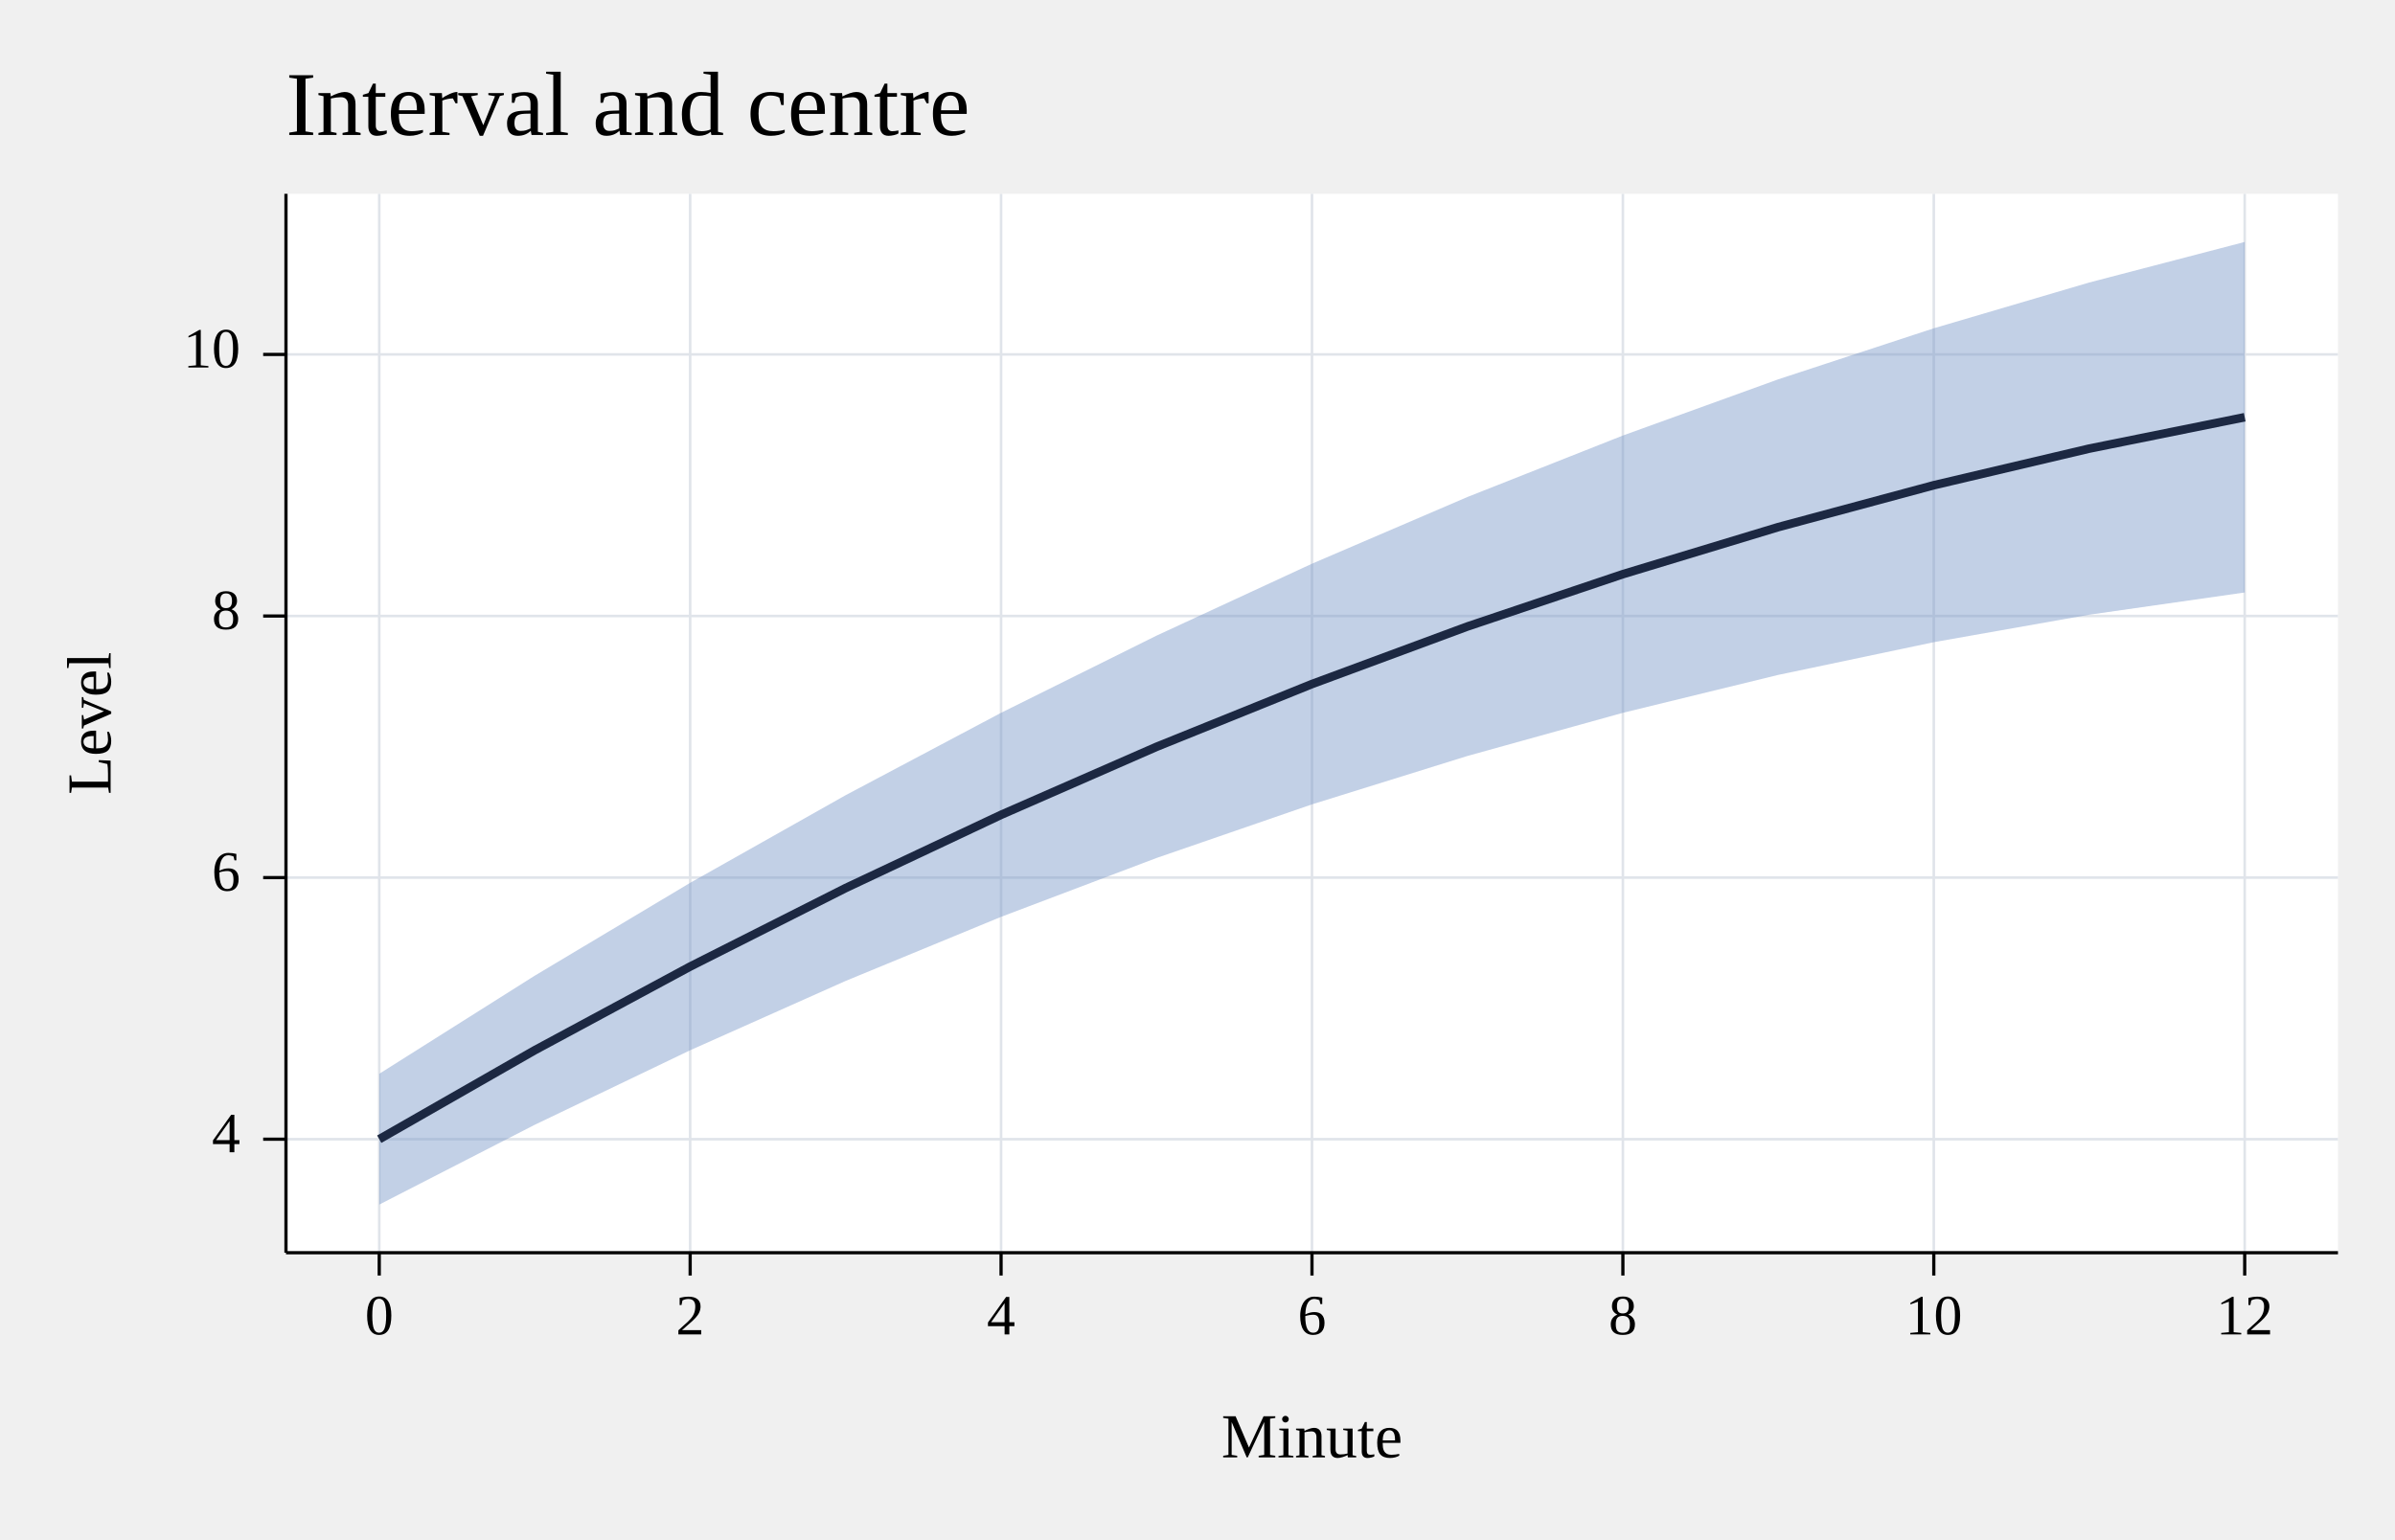
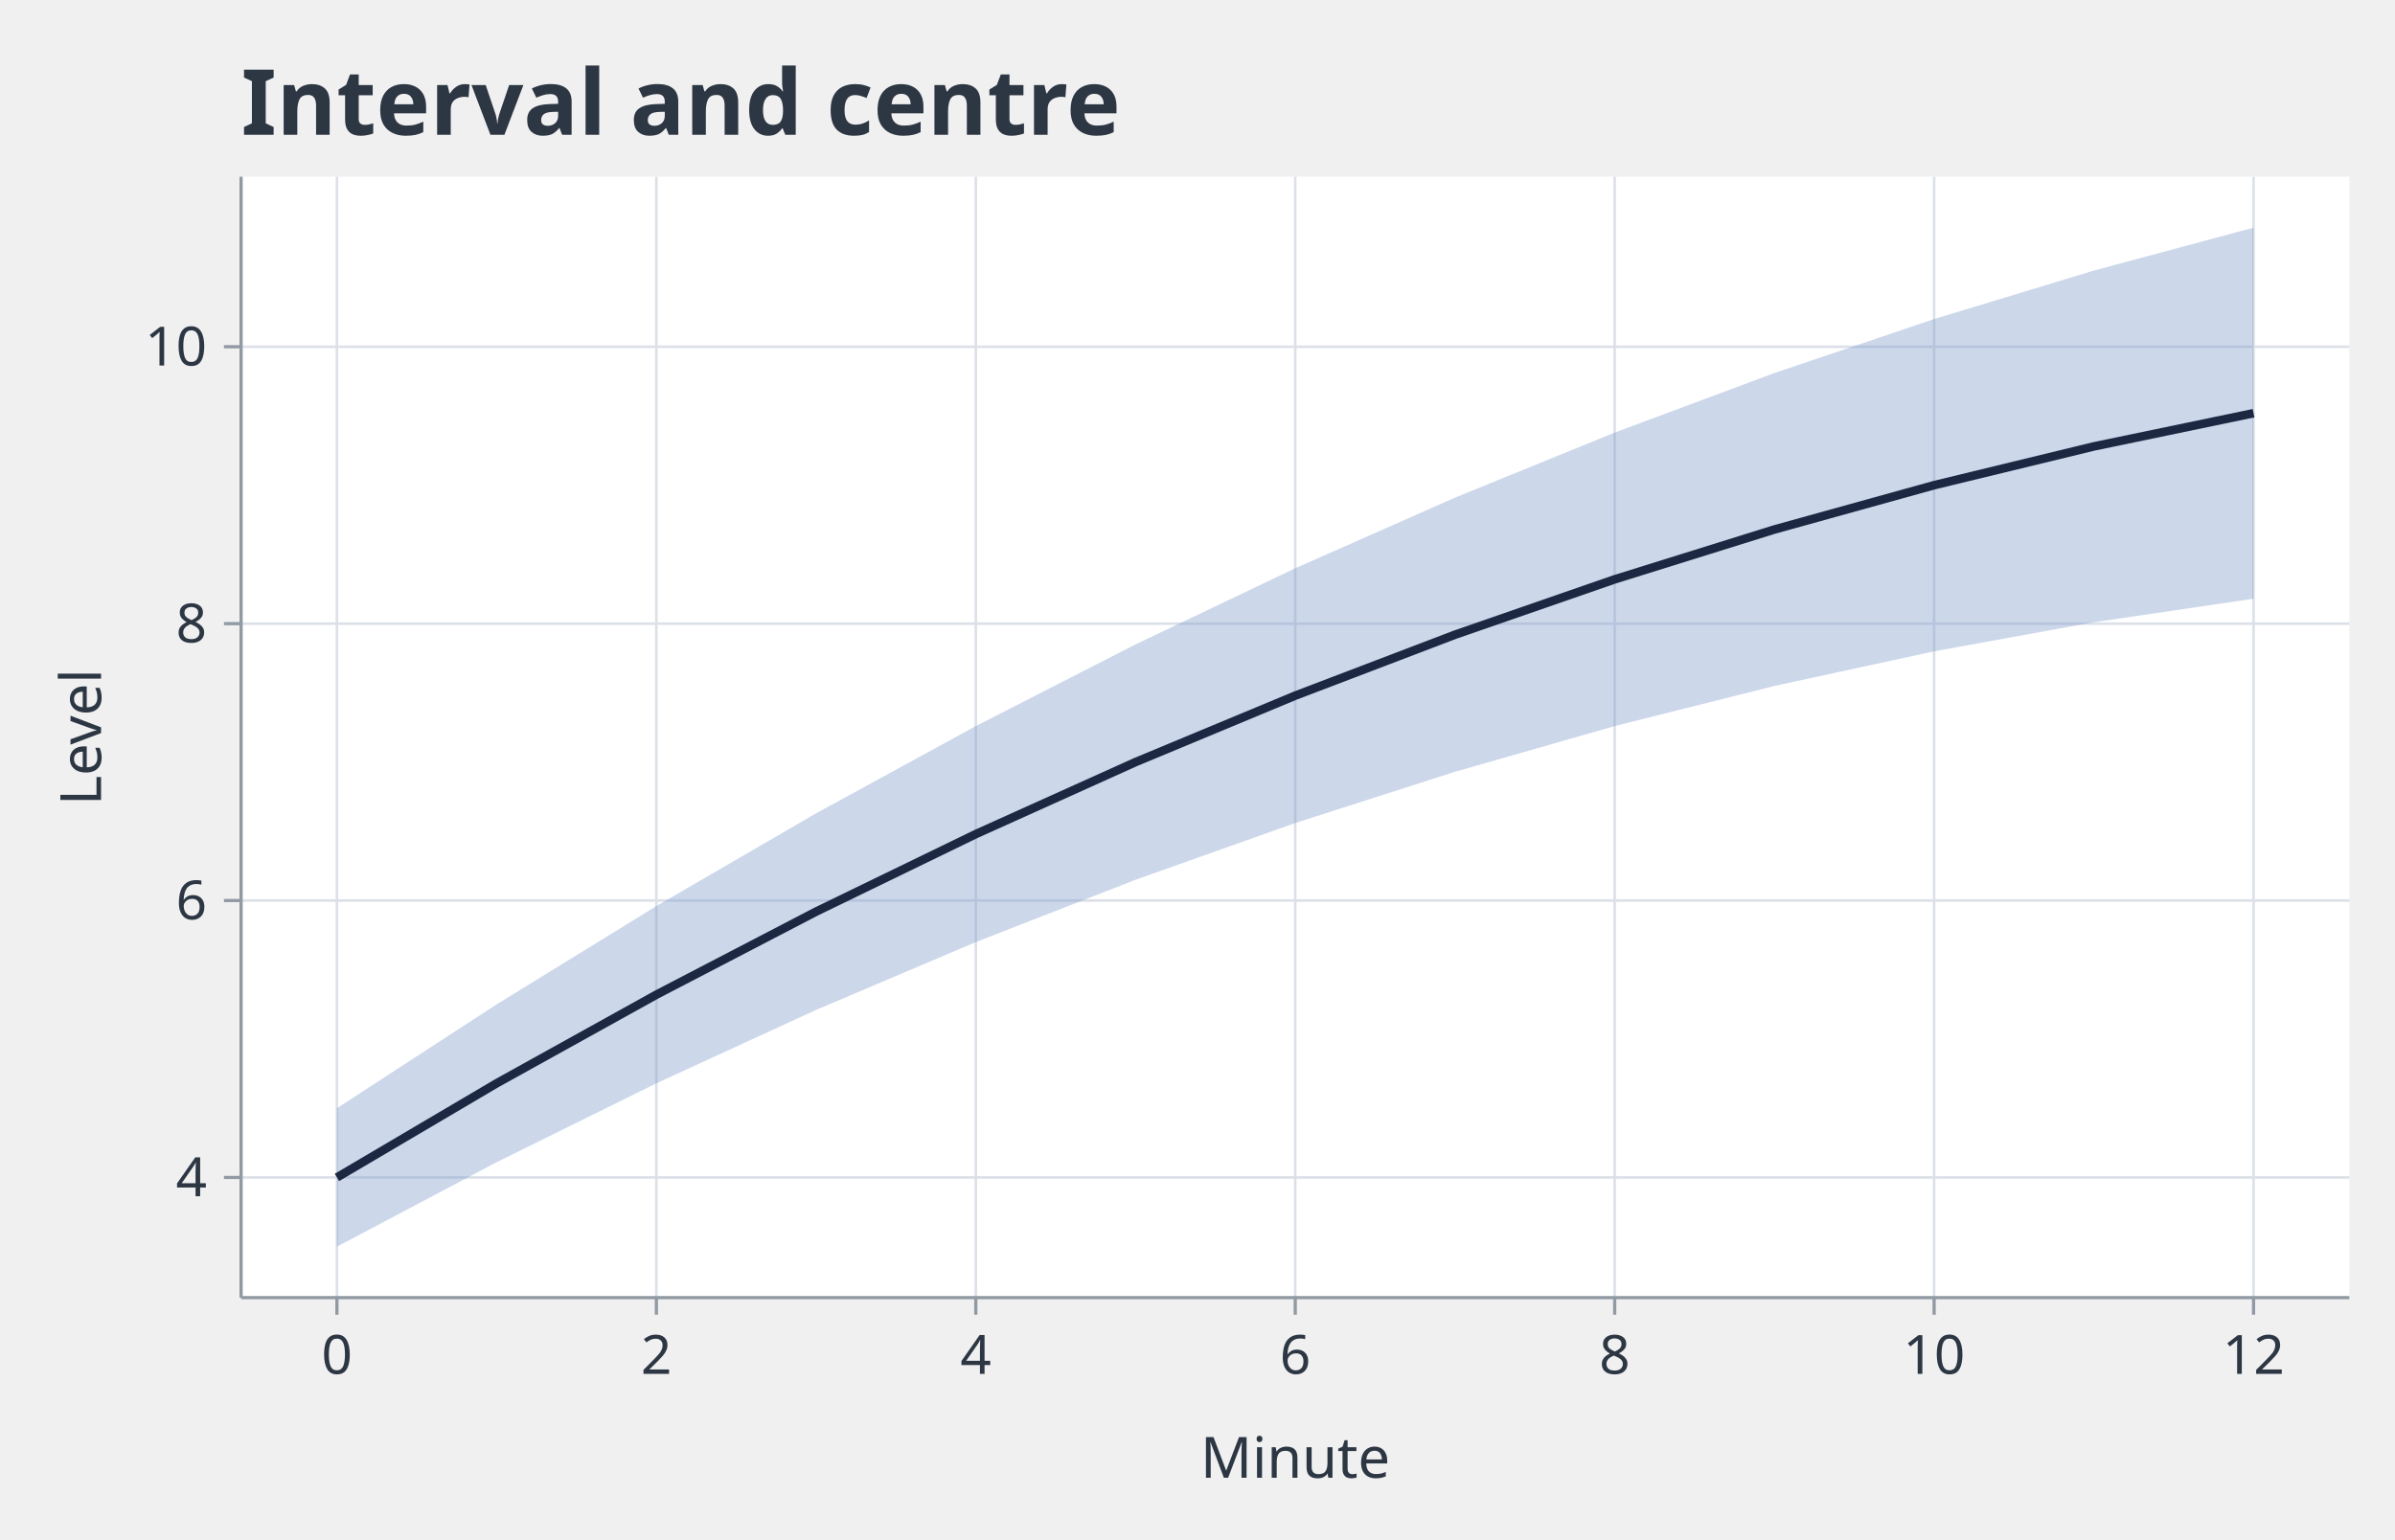
<svg xmlns="http://www.w3.org/2000/svg" width="560" height="360" viewBox="0 0 560 360" id="intaglio-plot" role="img" aria-labelledby="intaglio-plot-title" aria-describedby="intaglio-plot-description">
  <g data-name="plot-panel" clip-path="url(#clip-0)">
-     <rect data-name="plot-panel-background" stroke="none" fill="#ffffff" stroke-width="1" stroke-linecap="butt" stroke-linejoin="miter" x="66.867" y="45.333" width="479.8" height="247.667" />
-     <polyline data-name="plot-panel-grid-x" stroke="#e0e4ea" fill="none" stroke-width="0.6" stroke-linecap="butt" stroke-linejoin="miter" points="88.676,293 88.676,45.333" />
-     <polyline data-name="plot-panel-grid-x" stroke="#e0e4ea" fill="none" stroke-width="0.6" stroke-linecap="butt" stroke-linejoin="miter" points="161.373,293 161.373,45.333" />
-     <polyline data-name="plot-panel-grid-x" stroke="#e0e4ea" fill="none" stroke-width="0.6" stroke-linecap="butt" stroke-linejoin="miter" points="234.07,293 234.07,45.333" />
-     <polyline data-name="plot-panel-grid-x" stroke="#e0e4ea" fill="none" stroke-width="0.6" stroke-linecap="butt" stroke-linejoin="miter" points="306.767,293 306.767,45.333" />
-     <polyline data-name="plot-panel-grid-x" stroke="#e0e4ea" fill="none" stroke-width="0.6" stroke-linecap="butt" stroke-linejoin="miter" points="379.464,293 379.464,45.333" />
-     <polyline data-name="plot-panel-grid-x" stroke="#e0e4ea" fill="none" stroke-width="0.6" stroke-linecap="butt" stroke-linejoin="miter" points="452.161,293 452.161,45.333" />
-     <polyline data-name="plot-panel-grid-x" stroke="#e0e4ea" fill="none" stroke-width="0.6" stroke-linecap="butt" stroke-linejoin="miter" points="524.858,293 524.858,45.333" />
-     <polyline data-name="plot-panel-grid-y" stroke="#e0e4ea" fill="none" stroke-width="0.6" stroke-linecap="butt" stroke-linejoin="miter" points="66.867,266.447 546.667,266.447" />
-     <polyline data-name="plot-panel-grid-y" stroke="#e0e4ea" fill="none" stroke-width="0.6" stroke-linecap="butt" stroke-linejoin="miter" points="66.867,205.264 546.667,205.264" />
-     <polyline data-name="plot-panel-grid-y" stroke="#e0e4ea" fill="none" stroke-width="0.6" stroke-linecap="butt" stroke-linejoin="miter" points="66.867,144.082 546.667,144.082" />
-     <polyline data-name="plot-panel-grid-y" stroke="#e0e4ea" fill="none" stroke-width="0.6" stroke-linecap="butt" stroke-linejoin="miter" points="66.867,82.899 546.667,82.899" />
-     <polygon data-name="geom-ribbon-0" stroke="none" fill="#7896c8" stroke-width="1" stroke-linecap="butt" stroke-linejoin="miter" opacity="0.45" points="88.676,251.151 125.024,228.208 161.373,206.488 197.721,185.992 234.07,166.719 270.418,148.671 306.767,131.845 343.115,116.244 379.464,101.866 415.812,88.712 452.161,76.781 488.509,66.074 524.858,56.591 524.858,138.575 488.509,143.776 452.161,150.2 415.812,157.848 379.464,166.719 343.115,176.815 306.767,188.133 270.418,200.676 234.07,214.442 197.721,229.431 161.373,245.645 125.024,263.082 88.676,281.742" />
-     <polyline stroke="#1c2842" fill="none" stroke-width="2" stroke-linecap="butt" stroke-linejoin="miter" points="88.676,266.447 125.024,245.645 161.373,226.066 197.721,207.712 234.07,190.581 270.418,174.673 306.767,159.989 343.115,146.529 379.464,134.293 415.812,123.28 452.161,113.491 488.509,104.925 524.858,97.583" />
+     <rect data-name="plot-panel-background" stroke="none" fill="#ffffff" stroke-width="1" stroke-linecap="butt" stroke-linejoin="miter" x="56.373" y="41.333" width="492.96" height="262.167" />
+     <polyline data-name="plot-panel-grid-x" stroke="#dce1e8" fill="none" stroke-width="0.6" stroke-linecap="butt" stroke-linejoin="miter" points="78.781,303.5 78.781,41.333" />
+     <polyline data-name="plot-panel-grid-x" stroke="#dce1e8" fill="none" stroke-width="0.6" stroke-linecap="butt" stroke-linejoin="miter" points="153.471,303.5 153.471,41.333" />
+     <polyline data-name="plot-panel-grid-x" stroke="#dce1e8" fill="none" stroke-width="0.6" stroke-linecap="butt" stroke-linejoin="miter" points="228.162,303.5 228.162,41.333" />
+     <polyline data-name="plot-panel-grid-x" stroke="#dce1e8" fill="none" stroke-width="0.6" stroke-linecap="butt" stroke-linejoin="miter" points="302.853,303.5 302.853,41.333" />
+     <polyline data-name="plot-panel-grid-x" stroke="#dce1e8" fill="none" stroke-width="0.6" stroke-linecap="butt" stroke-linejoin="miter" points="377.544,303.5 377.544,41.333" />
+     <polyline data-name="plot-panel-grid-x" stroke="#dce1e8" fill="none" stroke-width="0.6" stroke-linecap="butt" stroke-linejoin="miter" points="452.235,303.5 452.235,41.333" />
+     <polyline data-name="plot-panel-grid-x" stroke="#dce1e8" fill="none" stroke-width="0.6" stroke-linecap="butt" stroke-linejoin="miter" points="526.926,303.5 526.926,41.333" />
+     <polyline data-name="plot-panel-grid-y" stroke="#dce1e8" fill="none" stroke-width="0.6" stroke-linecap="butt" stroke-linejoin="miter" points="56.373,275.392 549.333,275.392" />
+     <polyline data-name="plot-panel-grid-y" stroke="#dce1e8" fill="none" stroke-width="0.6" stroke-linecap="butt" stroke-linejoin="miter" points="56.373,210.628 549.333,210.628" />
+     <polyline data-name="plot-panel-grid-y" stroke="#dce1e8" fill="none" stroke-width="0.6" stroke-linecap="butt" stroke-linejoin="miter" points="56.373,145.863 549.333,145.863" />
+     <polyline data-name="plot-panel-grid-y" stroke="#dce1e8" fill="none" stroke-width="0.6" stroke-linecap="butt" stroke-linejoin="miter" points="56.373,81.099 549.333,81.099" />
+     <polygon data-name="geom-ribbon-0" stroke="none" fill="#7896c8" stroke-width="1" stroke-linecap="butt" stroke-linejoin="miter" opacity="0.375" points="78.781,259.201 116.126,234.914 153.471,211.923 190.817,190.227 228.162,169.826 265.508,150.721 302.853,132.91 340.199,116.395 377.544,101.176 414.89,87.251 452.235,74.622 489.581,63.288 526.926,53.25 526.926,140.034 489.581,145.539 452.235,152.34 414.89,160.435 377.544,169.826 340.199,180.512 302.853,192.494 265.508,205.77 228.162,220.342 190.817,236.21 153.471,253.372 116.126,271.83 78.781,291.583" />
+     <polyline stroke="#1c2842" fill="none" stroke-width="2" stroke-linecap="butt" stroke-linejoin="miter" points="78.781,275.392 116.126,253.372 153.471,232.648 190.817,213.218 228.162,195.084 265.508,178.245 302.853,162.702 340.199,148.454 377.544,135.501 414.89,123.843 452.235,113.481 489.581,104.414 526.926,96.642" />
  </g>
  <g data-name="x-axis">
-     <polyline data-name="x-axis-baseline" stroke="#000000" fill="none" stroke-width="0.75" stroke-linecap="butt" stroke-linejoin="miter" points="66.867,293 546.667,293" />
-     <polyline data-name="x-axis-ticks" stroke="#000000" fill="none" stroke-width="0.75" stroke-linecap="butt" stroke-linejoin="miter" points="88.676,293 88.676,298.333" />
-     <polyline data-name="x-axis-ticks" stroke="#000000" fill="none" stroke-width="0.75" stroke-linecap="butt" stroke-linejoin="miter" points="161.373,293 161.373,298.333" />
-     <polyline data-name="x-axis-ticks" stroke="#000000" fill="none" stroke-width="0.75" stroke-linecap="butt" stroke-linejoin="miter" points="234.07,293 234.07,298.333" />
-     <polyline data-name="x-axis-ticks" stroke="#000000" fill="none" stroke-width="0.75" stroke-linecap="butt" stroke-linejoin="miter" points="306.767,293 306.767,298.333" />
-     <polyline data-name="x-axis-ticks" stroke="#000000" fill="none" stroke-width="0.75" stroke-linecap="butt" stroke-linejoin="miter" points="379.464,293 379.464,298.333" />
-     <polyline data-name="x-axis-ticks" stroke="#000000" fill="none" stroke-width="0.75" stroke-linecap="butt" stroke-linejoin="miter" points="452.161,293 452.161,298.333" />
-     <polyline data-name="x-axis-ticks" stroke="#000000" fill="none" stroke-width="0.75" stroke-linecap="butt" stroke-linejoin="miter" points="524.858,293 524.858,298.333" />
-     <text data-name="x-axis-label" fill="#000000" stroke="none" font-size="13.333" x="88.676" y="303.667" text-anchor="middle" dominant-baseline="text-before-edge">0</text>
-     <text data-name="x-axis-label" fill="#000000" stroke="none" font-size="13.333" x="161.373" y="303.667" text-anchor="middle" dominant-baseline="text-before-edge">2</text>
-     <text data-name="x-axis-label" fill="#000000" stroke="none" font-size="13.333" x="234.07" y="303.667" text-anchor="middle" dominant-baseline="text-before-edge">4</text>
-     <text data-name="x-axis-label" fill="#000000" stroke="none" font-size="13.333" x="306.767" y="303.667" text-anchor="middle" dominant-baseline="text-before-edge">6</text>
-     <text data-name="x-axis-label" fill="#000000" stroke="none" font-size="13.333" x="379.464" y="303.667" text-anchor="middle" dominant-baseline="text-before-edge">8</text>
-     <text data-name="x-axis-label" fill="#000000" stroke="none" font-size="13.333" x="452.161" y="303.667" text-anchor="middle" dominant-baseline="text-before-edge">10</text>
-     <text data-name="x-axis-label" fill="#000000" stroke="none" font-size="13.333" x="524.858" y="303.667" text-anchor="middle" dominant-baseline="text-before-edge">12</text>
-     <text data-name="x-axis-title" fill="#000000" stroke="none" font-size="14.667" x="306.767" y="337.5" text-anchor="middle" dominant-baseline="middle">Minute</text>
+     <polyline data-name="x-axis-baseline" stroke="#9199a3" fill="none" stroke-width="0.75" stroke-linecap="butt" stroke-linejoin="miter" points="56.373,303.5 549.333,303.5" />
+     <polyline data-name="x-axis-ticks" stroke="#9199a3" fill="none" stroke-width="0.75" stroke-linecap="butt" stroke-linejoin="miter" points="78.781,303.5 78.781,307.5" />
+     <polyline data-name="x-axis-ticks" stroke="#9199a3" fill="none" stroke-width="0.75" stroke-linecap="butt" stroke-linejoin="miter" points="153.471,303.5 153.471,307.5" />
+     <polyline data-name="x-axis-ticks" stroke="#9199a3" fill="none" stroke-width="0.75" stroke-linecap="butt" stroke-linejoin="miter" points="228.162,303.5 228.162,307.5" />
+     <polyline data-name="x-axis-ticks" stroke="#9199a3" fill="none" stroke-width="0.75" stroke-linecap="butt" stroke-linejoin="miter" points="302.853,303.5 302.853,307.5" />
+     <polyline data-name="x-axis-ticks" stroke="#9199a3" fill="none" stroke-width="0.75" stroke-linecap="butt" stroke-linejoin="miter" points="377.544,303.5 377.544,307.5" />
+     <polyline data-name="x-axis-ticks" stroke="#9199a3" fill="none" stroke-width="0.75" stroke-linecap="butt" stroke-linejoin="miter" points="452.235,303.5 452.235,307.5" />
+     <polyline data-name="x-axis-ticks" stroke="#9199a3" fill="none" stroke-width="0.75" stroke-linecap="butt" stroke-linejoin="miter" points="526.926,303.5 526.926,307.5" />
+     <text data-name="x-axis-label" fill="#2d3744" stroke="none" font-family="sans-serif" font-weight="400" font-size="12.667" x="78.781" y="311.5" text-anchor="middle" dominant-baseline="text-before-edge">0</text>
+     <text data-name="x-axis-label" fill="#2d3744" stroke="none" font-family="sans-serif" font-weight="400" font-size="12.667" x="153.471" y="311.5" text-anchor="middle" dominant-baseline="text-before-edge">2</text>
+     <text data-name="x-axis-label" fill="#2d3744" stroke="none" font-family="sans-serif" font-weight="400" font-size="12.667" x="228.162" y="311.5" text-anchor="middle" dominant-baseline="text-before-edge">4</text>
+     <text data-name="x-axis-label" fill="#2d3744" stroke="none" font-family="sans-serif" font-weight="400" font-size="12.667" x="302.853" y="311.5" text-anchor="middle" dominant-baseline="text-before-edge">6</text>
+     <text data-name="x-axis-label" fill="#2d3744" stroke="none" font-family="sans-serif" font-weight="400" font-size="12.667" x="377.544" y="311.5" text-anchor="middle" dominant-baseline="text-before-edge">8</text>
+     <text data-name="x-axis-label" fill="#2d3744" stroke="none" font-family="sans-serif" font-weight="400" font-size="12.667" x="452.235" y="311.5" text-anchor="middle" dominant-baseline="text-before-edge">10</text>
+     <text data-name="x-axis-label" fill="#2d3744" stroke="none" font-family="sans-serif" font-weight="400" font-size="12.667" x="526.926" y="311.5" text-anchor="middle" dominant-baseline="text-before-edge">12</text>
+     <text data-name="x-axis-title" fill="#2d3744" stroke="none" font-family="sans-serif" font-weight="400" font-size="13.333" x="302.853" y="341" text-anchor="middle" dominant-baseline="middle">Minute</text>
  </g>
  <g data-name="y-axis">
-     <polyline data-name="y-axis-baseline" stroke="#000000" fill="none" stroke-width="0.75" stroke-linecap="butt" stroke-linejoin="miter" points="66.867,293 66.867,45.333" />
-     <polyline data-name="y-axis-ticks" stroke="#000000" fill="none" stroke-width="0.75" stroke-linecap="butt" stroke-linejoin="miter" points="66.867,266.447 61.533,266.447" />
-     <polyline data-name="y-axis-ticks" stroke="#000000" fill="none" stroke-width="0.75" stroke-linecap="butt" stroke-linejoin="miter" points="66.867,205.264 61.533,205.264" />
-     <polyline data-name="y-axis-ticks" stroke="#000000" fill="none" stroke-width="0.75" stroke-linecap="butt" stroke-linejoin="miter" points="66.867,144.082 61.533,144.082" />
-     <polyline data-name="y-axis-ticks" stroke="#000000" fill="none" stroke-width="0.75" stroke-linecap="butt" stroke-linejoin="miter" points="66.867,82.899 61.533,82.899" />
-     <text data-name="y-axis-label" fill="#000000" stroke="none" font-size="13.333" x="56.2" y="266.447" text-anchor="end" dominant-baseline="middle">4</text>
-     <text data-name="y-axis-label" fill="#000000" stroke="none" font-size="13.333" x="56.2" y="205.264" text-anchor="end" dominant-baseline="middle">6</text>
-     <text data-name="y-axis-label" fill="#000000" stroke="none" font-size="13.333" x="56.2" y="144.082" text-anchor="end" dominant-baseline="middle">8</text>
-     <text data-name="y-axis-label" fill="#000000" stroke="none" font-size="13.333" x="56.2" y="82.899" text-anchor="end" dominant-baseline="middle">10</text>
-     <text data-name="y-axis-title" fill="#000000" stroke="none" font-size="14.667" x="22.5" y="169.167" text-anchor="middle" dominant-baseline="middle" transform="rotate(-90 22.5 169.1667)">Level</text>
+     <polyline data-name="y-axis-baseline" stroke="#9199a3" fill="none" stroke-width="0.75" stroke-linecap="butt" stroke-linejoin="miter" points="56.373,303.5 56.373,41.333" />
+     <polyline data-name="y-axis-ticks" stroke="#9199a3" fill="none" stroke-width="0.75" stroke-linecap="butt" stroke-linejoin="miter" points="56.373,275.392 52.373,275.392" />
+     <polyline data-name="y-axis-ticks" stroke="#9199a3" fill="none" stroke-width="0.75" stroke-linecap="butt" stroke-linejoin="miter" points="56.373,210.628 52.373,210.628" />
+     <polyline data-name="y-axis-ticks" stroke="#9199a3" fill="none" stroke-width="0.75" stroke-linecap="butt" stroke-linejoin="miter" points="56.373,145.863 52.373,145.863" />
+     <polyline data-name="y-axis-ticks" stroke="#9199a3" fill="none" stroke-width="0.75" stroke-linecap="butt" stroke-linejoin="miter" points="56.373,81.099 52.373,81.099" />
+     <text data-name="y-axis-label" fill="#2d3744" stroke="none" font-family="sans-serif" font-weight="400" font-size="12.667" x="48.373" y="275.392" text-anchor="end" dominant-baseline="middle">4</text>
+     <text data-name="y-axis-label" fill="#2d3744" stroke="none" font-family="sans-serif" font-weight="400" font-size="12.667" x="48.373" y="210.628" text-anchor="end" dominant-baseline="middle">6</text>
+     <text data-name="y-axis-label" fill="#2d3744" stroke="none" font-family="sans-serif" font-weight="400" font-size="12.667" x="48.373" y="145.863" text-anchor="end" dominant-baseline="middle">8</text>
+     <text data-name="y-axis-label" fill="#2d3744" stroke="none" font-family="sans-serif" font-weight="400" font-size="12.667" x="48.373" y="81.099" text-anchor="end" dominant-baseline="middle">10</text>
+     <text data-name="y-axis-title" fill="#2d3744" stroke="none" font-family="sans-serif" font-weight="400" font-size="13.333" x="19" y="172.417" text-anchor="middle" dominant-baseline="middle" transform="rotate(-90 19 172.4167)">Level</text>
  </g>
  <g data-name="plot-title">
-     <text data-name="plot-title" fill="#000000" stroke="none" font-size="21.333" x="66.867" y="26.667" text-anchor="start" dominant-baseline="middle">Interval and centre</text>
+     <text data-name="plot-title" fill="#2d3744" stroke="none" font-family="sans-serif" font-weight="600" font-size="21.333" x="56.373" y="24" text-anchor="start" dominant-baseline="middle">Interval and centre</text>
  </g>
  <defs>
    <clipPath id="clip-0">
-       <rect x="66.867" y="45.333" width="479.8" height="247.667" />
+       <rect x="56.373" y="41.333" width="492.96" height="262.167" />
    </clipPath>
  </defs>
</svg>
